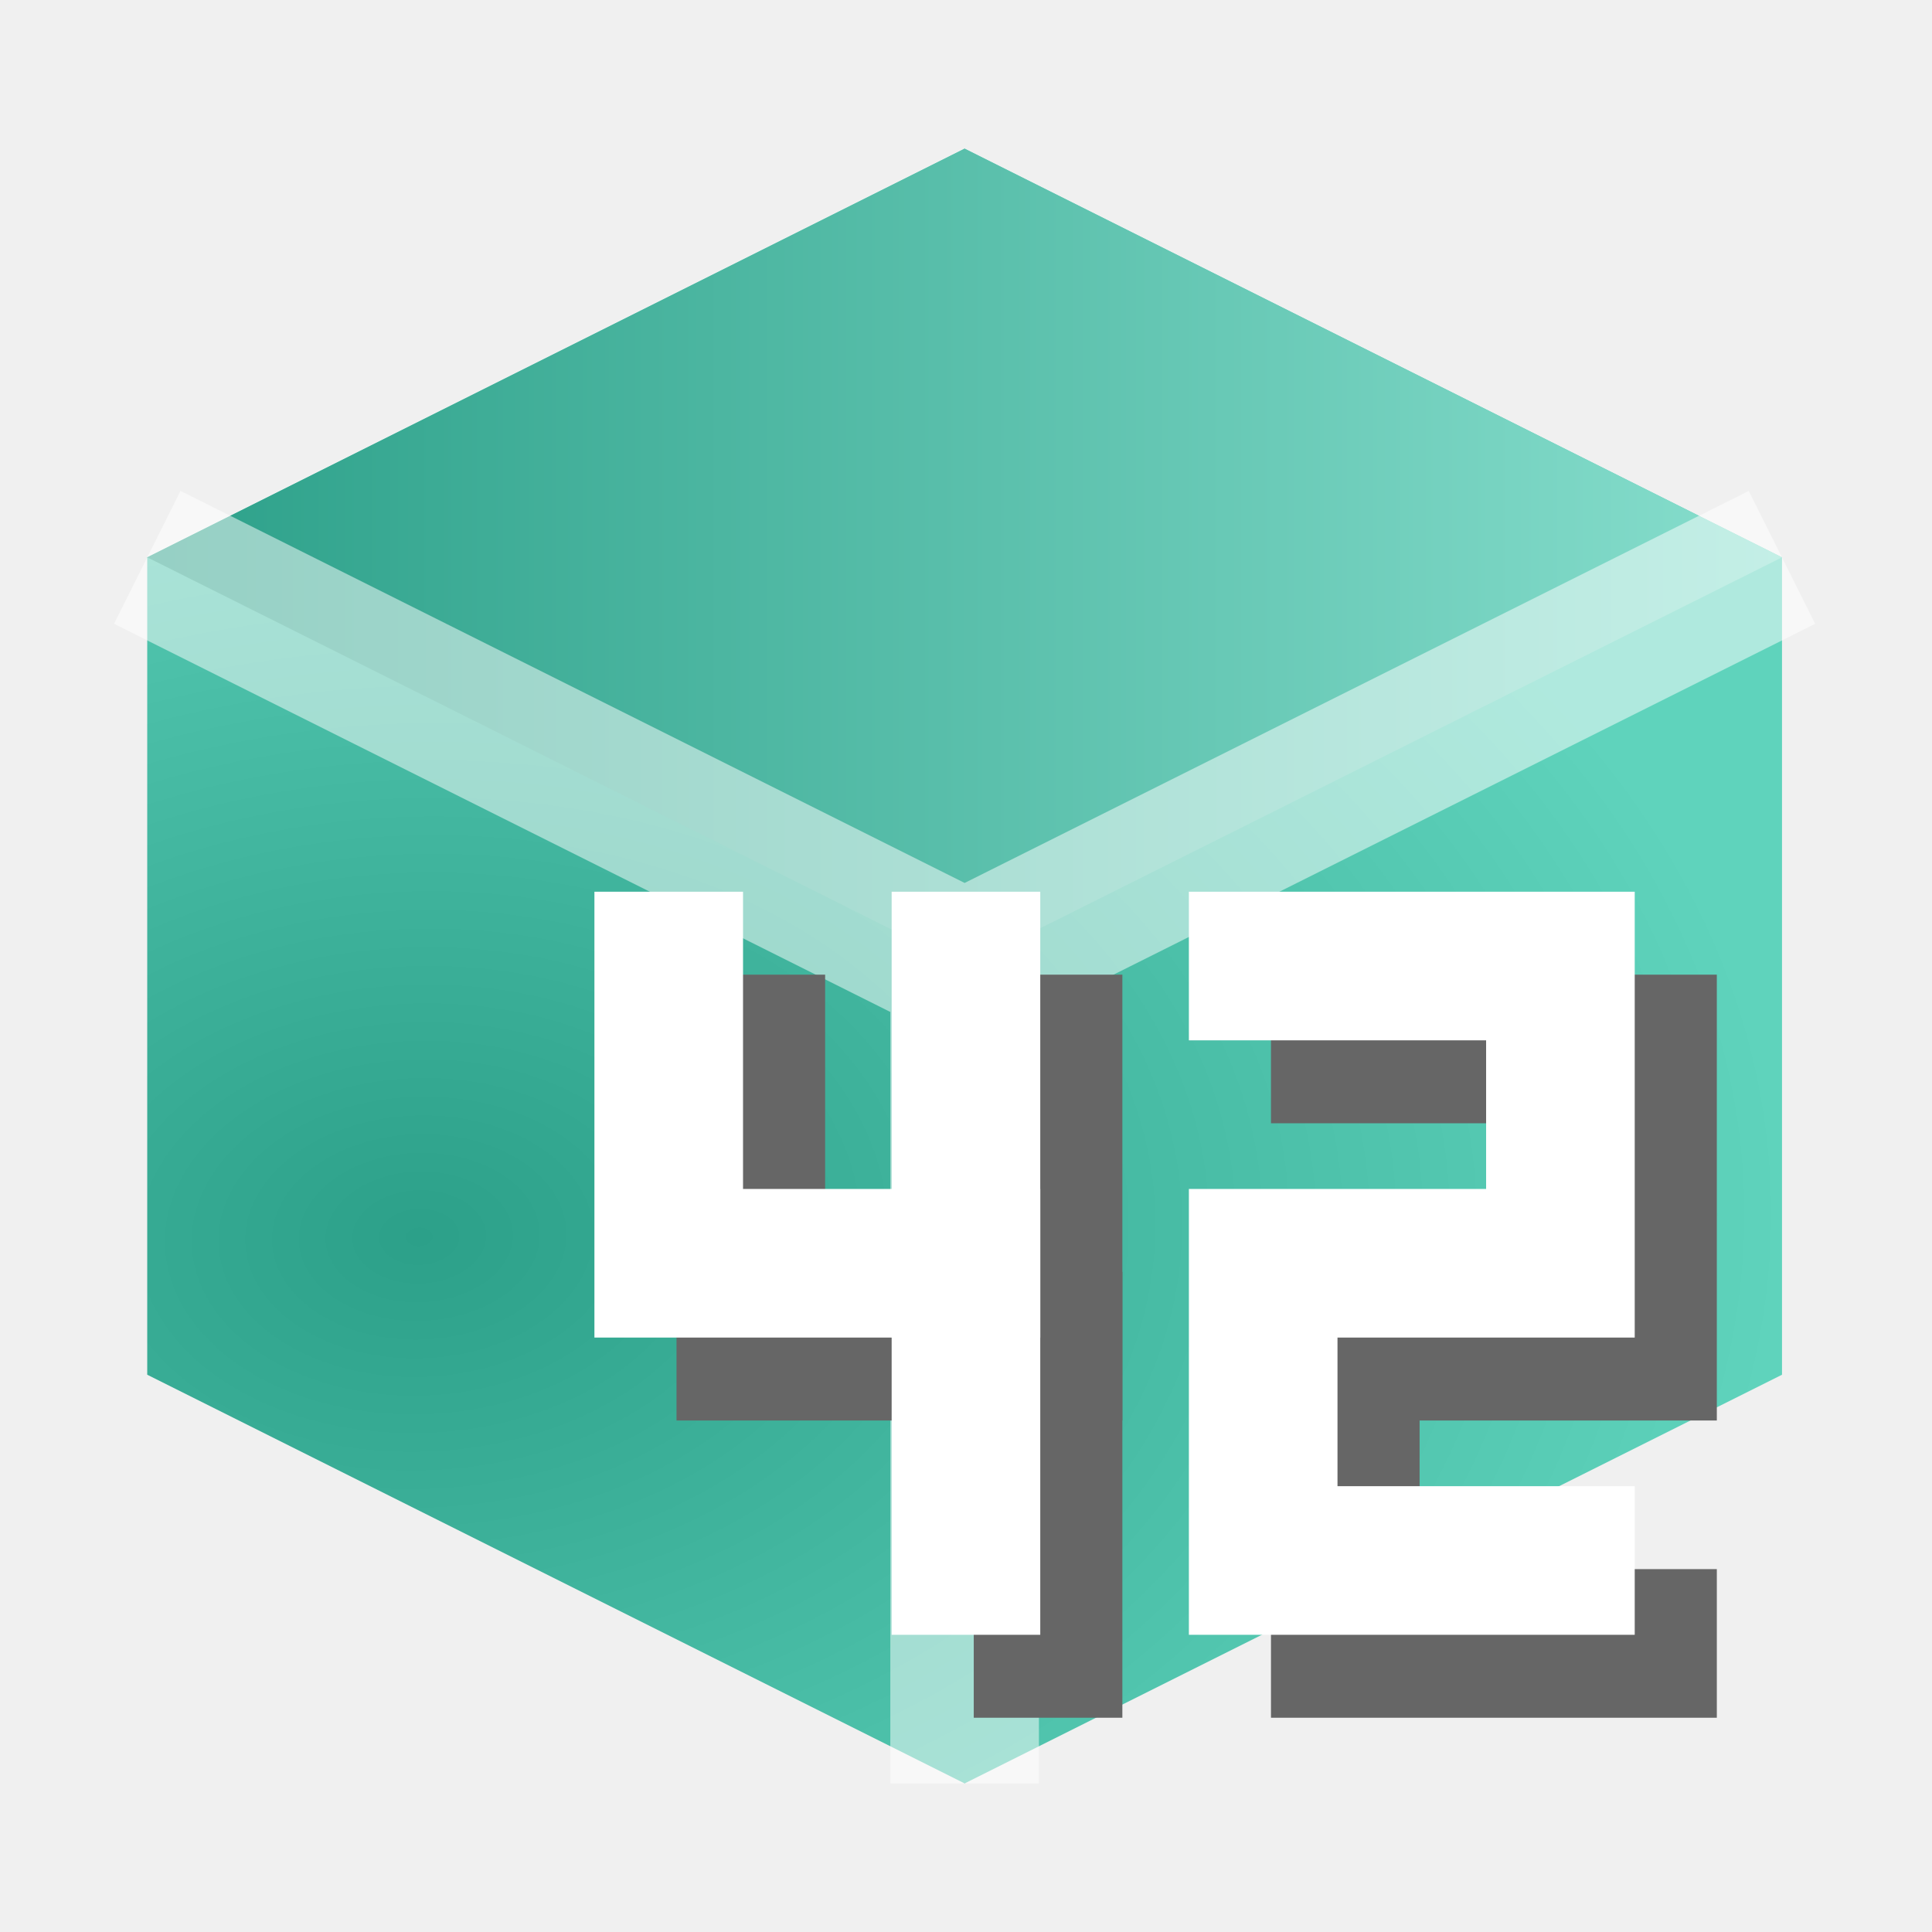
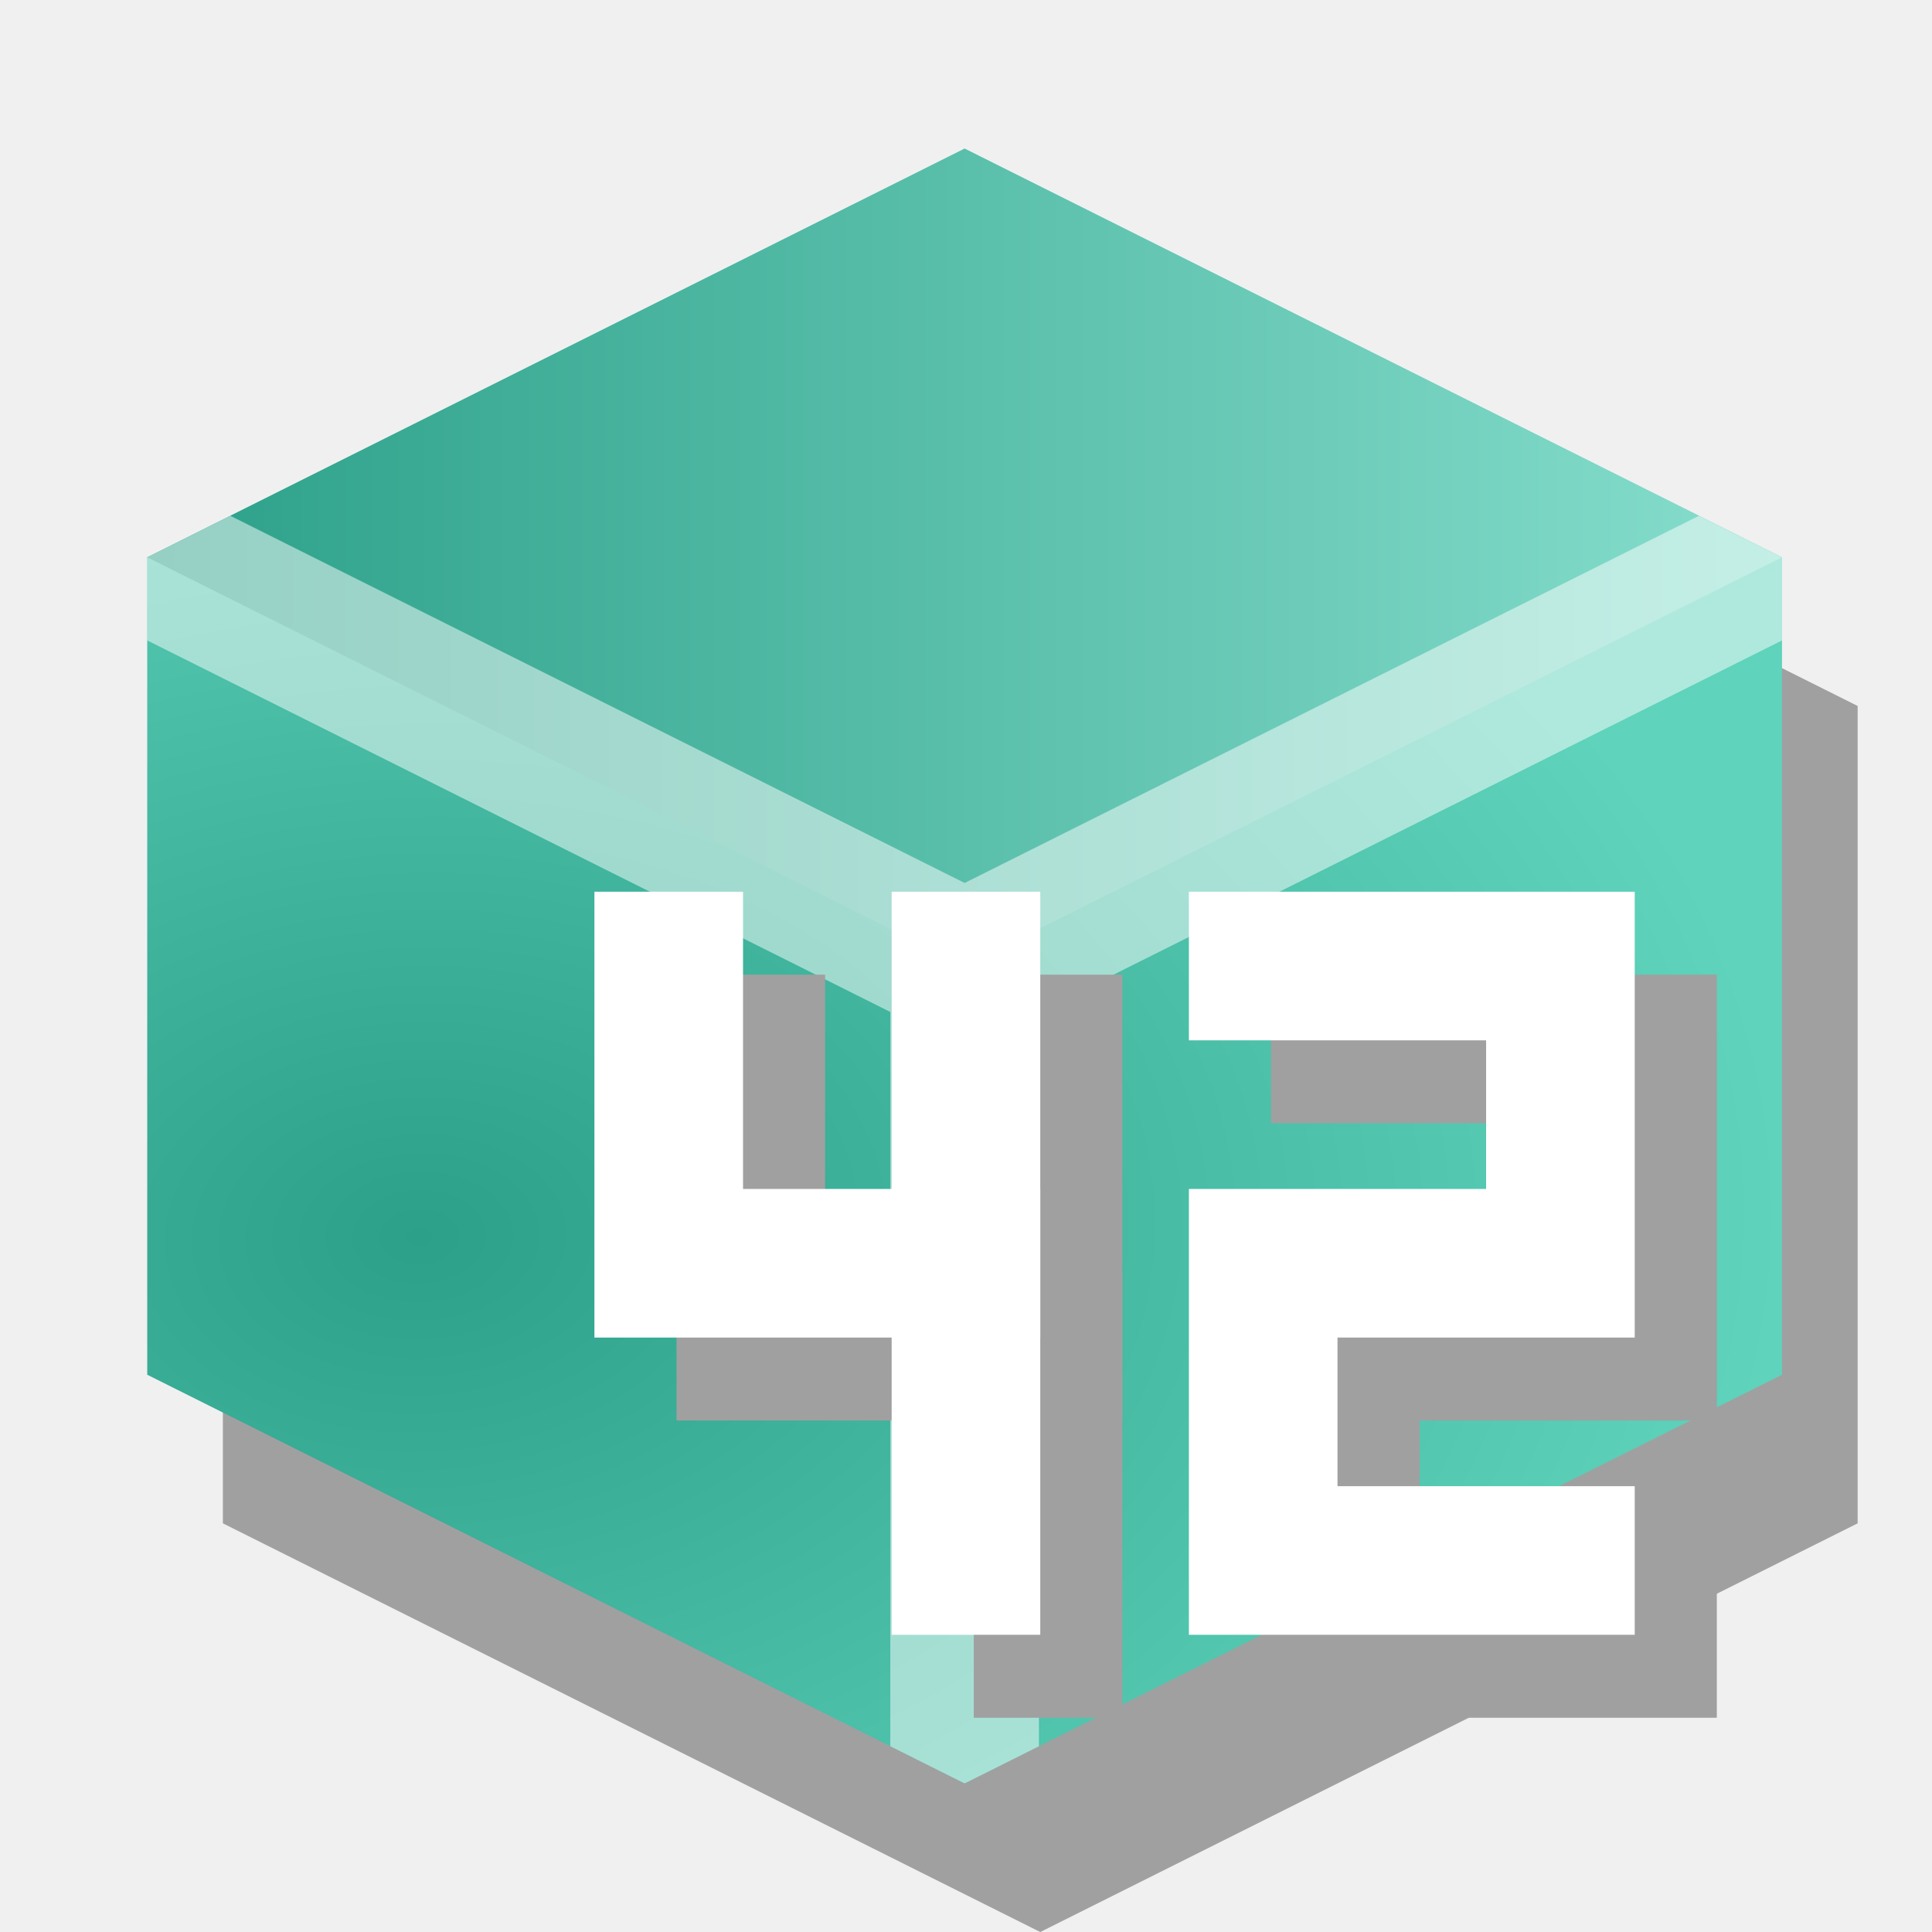
<svg xmlns="http://www.w3.org/2000/svg" xmlns:xlink="http://www.w3.org/1999/xlink" width="13" height="13" viewBox="0 0 13 13" id="svg4339" version="1.1">
  <defs id="defs4341">
    <linearGradient id="linearGradient4923">
      <stop style="stop-color:#2ca089;stop-opacity:1" offset="0" id="stop4925" />
      <stop style="stop-color:#87decd;stop-opacity:1" offset="1" id="stop4927" />
    </linearGradient>
    <linearGradient id="linearGradient4323">
      <stop style="stop-color:#2ca089;stop-opacity:1" offset="0" id="stop4325" />
      <stop style="stop-color:#5fd3bc;stop-opacity:1" offset="1" id="stop4327" />
    </linearGradient>
    <radialGradient xlink:href="#linearGradient4323" id="radialGradient4277" cx="-177.253" cy="475.9" fx="-177.253" fy="475.9" r="5.909" gradientTransform="matrix(0.03942225,1.085182,-1.552857,0.05641184,588.0309,651.1297)" gradientUnits="userSpaceOnUse" />
    <linearGradient xlink:href="#linearGradient4923" id="linearGradient4929" x1="-159.795" y1="481.041" x2="-148.795" y2="481.041" gradientUnits="userSpaceOnUse" />
+     <clipPath clipPathUnits="userSpaceOnUse" id="clipPath13571">
+       <path id="path13573" d="m -159.795,486.541 0,-5.5 5.5,-2.75 5.5,2.75 0,5.5 -5.5,2.75 z" style="fill:url(#radialGradient13575);fill-opacity:1;fill-rule:evenodd;stroke:none;stroke-width:1px;stroke-linecap:butt;stroke-linejoin:miter;stroke-opacity:1" />
+     </clipPath>
+     <radialGradient xlink:href="#linearGradient4323" id="radialGradient13575" gradientUnits="userSpaceOnUse" gradientTransform="matrix(0.03942225,1.085182,-1.552857,0.05641184,588.0309,651.1297)" cx="-177.253" cy="475.9" fx="-177.253" fy="475.9" r="5.909" />
  </defs>
  <g id="layer1" transform="translate(160.7857,-477.2908)">
+     <path id="path11921" d="m -159.286,487.541 0,-5.5 5.5,-2.75 5.5,2.75 0,5.5 -5.5,2.75 z" style="fill:#a0a0a0;fill-opacity:1;fill-rule:evenodd;stroke:none;stroke-width:1px;stroke-linecap:butt;stroke-linejoin:miter;stroke-opacity:1" />
    <path style="fill:none;fill-rule:evenodd;stroke:none;stroke-width:1px;stroke-linecap:butt;stroke-linejoin:miter;stroke-opacity:1" d="m -154.786,482.291 0,-1 -4,0 0,5 4,0 0,-1 -3,0 0,-1 3,0 0,-1 -3,0 0,-1 3,0 z" id="path4907" />
    <path style="fill:none;fill-rule:evenodd;stroke:none;stroke-width:1px;stroke-linecap:butt;stroke-linejoin:miter;stroke-opacity:1" d="m -149.786,482.291 0,-1 -4,0 0,5 4,0 0,-3 -2,0 0,1 1,0 0,1 -2,0 0,-3 3,0 z" id="path4909" />
    <path style="fill:url(#radialGradient4277);fill-opacity:1;fill-rule:evenodd;stroke:none;stroke-width:1px;stroke-linecap:butt;stroke-linejoin:miter;stroke-opacity:1" d="m -159.795,486.541 0,-5.5 5.5,-2.75 5.5,2.75 0,5.5 -5.5,2.75 z" id="path4267" />
    <path style="fill:url(#linearGradient4929);fill-opacity:1;fill-rule:evenodd;stroke:none;stroke-width:1px;stroke-linecap:butt;stroke-linejoin:miter;stroke-opacity:1" d="m -159.795,481.041 5.5,-2.75 5.5,2.75 -5.5,2.75 z" id="path4279" />
-     <path id="path4301" style="opacity:0.5;fill:none;fill-rule:evenodd;stroke:#ffffff;stroke-width:1;stroke-linecap:butt;stroke-linejoin:miter;stroke-miterlimit:4;stroke-dasharray:none;stroke-opacity:1" d="m -154.295,489.291 0,-5.5 m -5.5,-2.75 5.5,2.75 5.5,-2.75" />
-     <g style="stroke:#666666" id="g4957" transform="translate(1.552431,2.55806)">
-       <path style="fill:none;fill-rule:evenodd;stroke:#666666;stroke-width:1px;stroke-linecap:square;stroke-linejoin:miter;stroke-opacity:1" d="m -153.286,481.791 2,0 0,2 -2,0 0,2 2,0" id="path4959" />
-       <path style="fill:none;fill-rule:evenodd;stroke:#666666;stroke-width:1px;stroke-linecap:square;stroke-linejoin:miter;stroke-opacity:1" d="m -157.286,481.791 0,2 2,0 0,2" id="path4961" />
-       <path style="fill:none;fill-rule:evenodd;stroke:#666666;stroke-width:1px;stroke-linecap:square;stroke-linejoin:miter;stroke-opacity:1" d="m -155.286,481.791 0,2" id="path4963" />
+     <path id="path4301" style="opacity:0.5;fill:none;fill-rule:evenodd;stroke:#ffffff;stroke-width:1;stroke-linecap:butt;stroke-linejoin:miter;stroke-miterlimit:4;stroke-dasharray:none;stroke-opacity:1" d="m -154.295,489.291 0,-5.5 m -5.5,-2.75 5.5,2.75 5.5,-2.75" clip-path="url(#clipPath13571)" />
+     <g style="stroke:#a0a0a0;stroke-opacity:1" id="g4957" transform="translate(1.552431,2.55806)">
+       <path style="fill:none;fill-rule:evenodd;stroke:#a0a0a0;stroke-width:1px;stroke-linecap:square;stroke-linejoin:miter;stroke-opacity:1" d="m -153.286,481.791 2,0 0,2 -2,0 0,2 2,0" id="path4959" />
+       <path style="fill:none;fill-rule:evenodd;stroke:#a0a0a0;stroke-width:1px;stroke-linecap:square;stroke-linejoin:miter;stroke-opacity:1" d="m -157.286,481.791 0,2 2,0 0,2" id="path4961" />
+       <path style="fill:none;fill-rule:evenodd;stroke:#a0a0a0;stroke-width:1px;stroke-linecap:square;stroke-linejoin:miter;stroke-opacity:1" d="m -155.286,481.791 0,2" id="path4963" />
    </g>
    <g transform="translate(1,2)" id="g4928" style="stroke:#ffffff">
      <path id="path4287" d="m -153.286,481.791 2,0 0,2 -2,0 0,2 2,0" style="fill:none;fill-rule:evenodd;stroke:#ffffff;stroke-width:1px;stroke-linecap:square;stroke-linejoin:miter;stroke-opacity:1" />
      <path id="path4289" d="m -157.286,481.791 0,2 2,0 0,2" style="fill:none;fill-rule:evenodd;stroke:#ffffff;stroke-width:1px;stroke-linecap:square;stroke-linejoin:miter;stroke-opacity:1" />
      <path id="path4291" d="m -155.286,481.791 0,2" style="fill:none;fill-rule:evenodd;stroke:#ffffff;stroke-width:1px;stroke-linecap:square;stroke-linejoin:miter;stroke-opacity:1" />
    </g>
  </g>
</svg>
